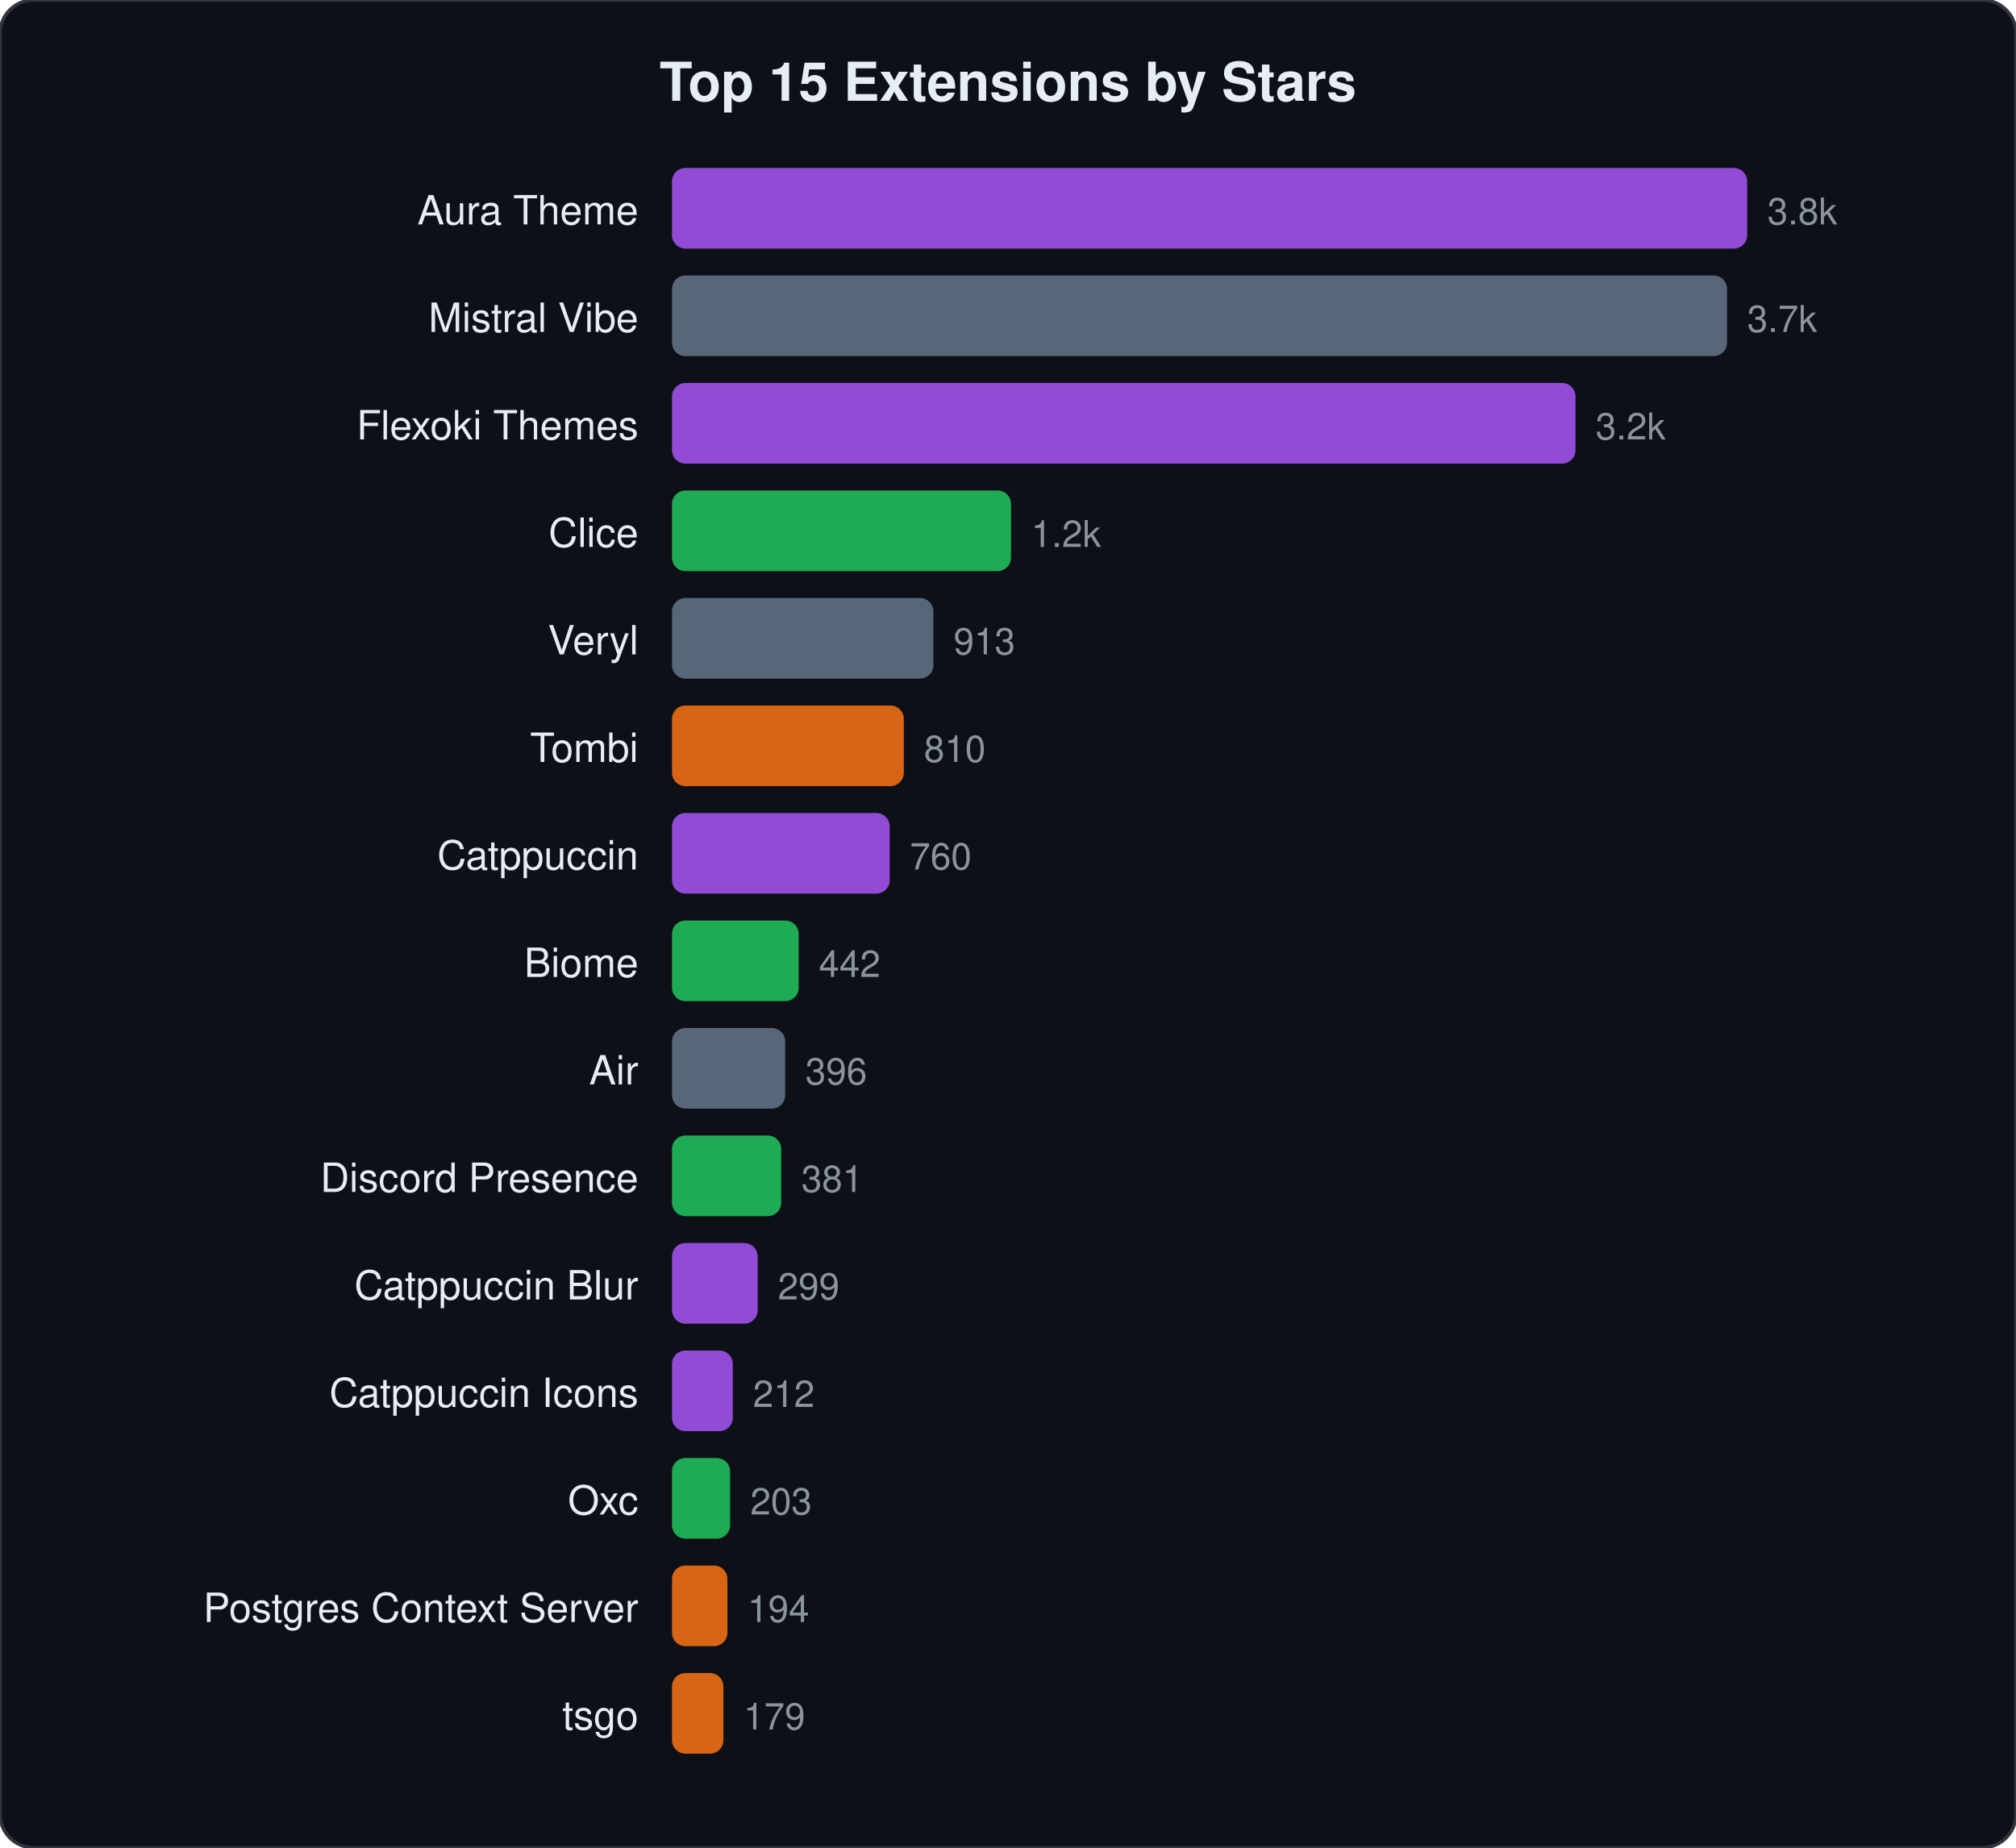
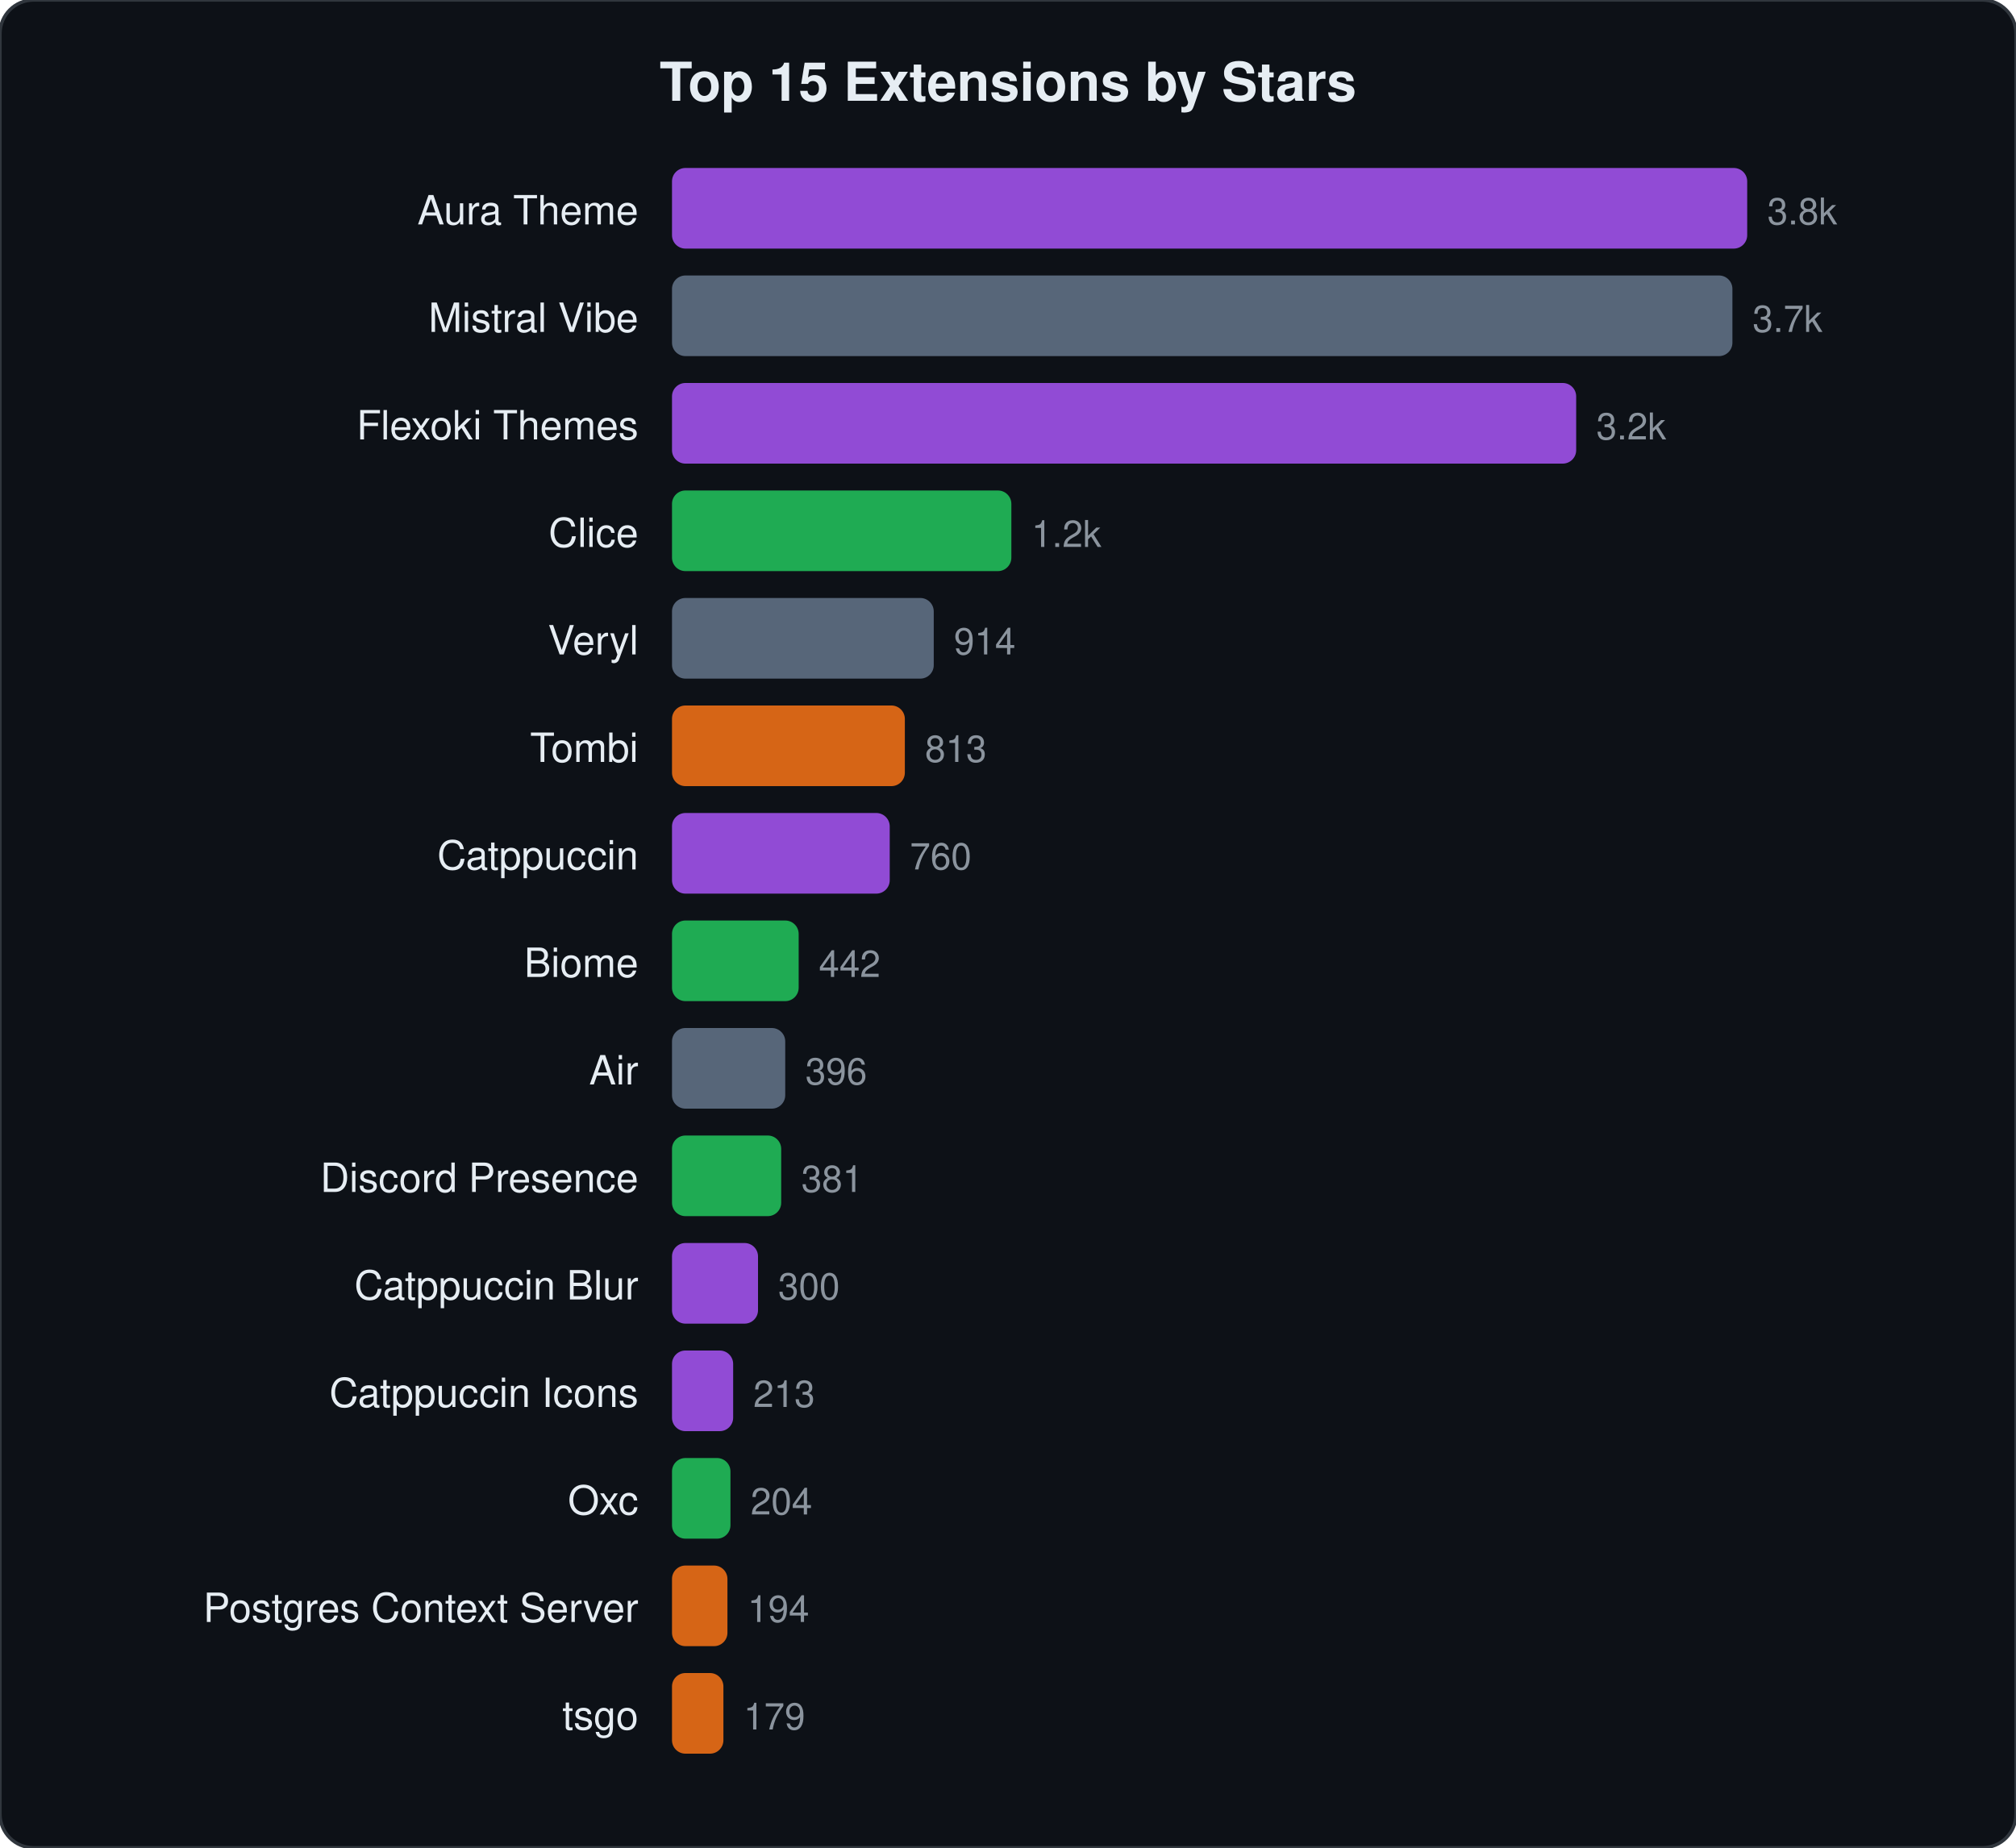
<svg xmlns="http://www.w3.org/2000/svg" viewBox="0 0 600 550" width="600" height="550">
  <style>text{font-family:-apple-system,BlinkMacSystemFont,"Segoe UI",Helvetica,Arial,sans-serif;fill:#e6edf3}.name{font-size:12px}.stars{font-size:11px;fill:#8b949e}.title{font-size:16px;font-weight:600}</style>
  <rect width="600" height="550" rx="10" fill="#0d1117" stroke="#30363d" stroke-width="1" />
  <text x="300" y="30" text-anchor="middle" class="title">Top 15 Extensions by Stars</text>
  <text x="190" y="66.8" text-anchor="end" class="name">Aura Theme</text>
  <rect x="200" y="50.0" width="320.0" height="24" rx="4" fill="#a855f7" opacity="0.85" />
  <text x="526.0" y="66.8" class="stars">3.8k</text>
  <text x="190" y="98.8" text-anchor="end" class="name">Mistral Vibe</text>
-   <rect x="200" y="82.0" width="314.0" height="24" rx="4" fill="#64748b" opacity="0.85" />
-   <text x="520.0" y="98.8" class="stars">3.7k</text>
+   <rect x="200" y="82.0" width="315.6" height="24" rx="4" fill="#64748b" opacity="0.85" />
+   <text x="521.6" y="98.8" class="stars">3.7k</text>
  <text x="190" y="130.8" text-anchor="end" class="name">Flexoki Themes</text>
-   <rect x="200" y="114.0" width="268.9" height="24" rx="4" fill="#a855f7" opacity="0.85" />
-   <text x="474.9" y="130.8" class="stars">3.2k</text>
+   <rect x="200" y="114.0" width="269.1" height="24" rx="4" fill="#a855f7" opacity="0.85" />
+   <text x="475.1" y="130.8" class="stars">3.2k</text>
  <text x="190" y="162.8" text-anchor="end" class="name">Clice</text>
-   <rect x="200" y="146.0" width="100.9" height="24" rx="4" fill="#22c55e" opacity="0.85" />
-   <text x="306.9" y="162.8" class="stars">1.2k</text>
+   <rect x="200" y="146.0" width="101.0" height="24" rx="4" fill="#22c55e" opacity="0.85" />
+   <text x="307.0" y="162.8" class="stars">1.2k</text>
  <text x="190" y="194.8" text-anchor="end" class="name">Veryl</text>
-   <rect x="200" y="178.0" width="77.8" height="24" rx="4" fill="#64748b" opacity="0.85" />
-   <text x="283.8" y="194.8" class="stars">913</text>
+   <rect x="200" y="178.0" width="77.9" height="24" rx="4" fill="#64748b" opacity="0.85" />
+   <text x="283.9" y="194.8" class="stars">914</text>
  <text x="190" y="226.8" text-anchor="end" class="name">Tombi</text>
-   <rect x="200" y="210.0" width="69.0" height="24" rx="4" fill="#f97316" opacity="0.85" />
-   <text x="275.0" y="226.8" class="stars">810</text>
+   <rect x="200" y="210.0" width="69.3" height="24" rx="4" fill="#f97316" opacity="0.85" />
+   <text x="275.3" y="226.8" class="stars">813</text>
  <text x="190" y="258.8" text-anchor="end" class="name">Catppuccin</text>
  <rect x="200" y="242.0" width="64.8" height="24" rx="4" fill="#a855f7" opacity="0.85" />
  <text x="270.8" y="258.8" class="stars">760</text>
  <text x="190" y="290.8" text-anchor="end" class="name">Biome</text>
  <rect x="200" y="274.0" width="37.7" height="24" rx="4" fill="#22c55e" opacity="0.85" />
  <text x="243.7" y="290.8" class="stars">442</text>
  <text x="190" y="322.8" text-anchor="end" class="name">Air</text>
  <rect x="200" y="306.0" width="33.7" height="24" rx="4" fill="#64748b" opacity="0.85" />
  <text x="239.7" y="322.8" class="stars">396</text>
  <text x="190" y="354.8" text-anchor="end" class="name">Discord Presence</text>
  <rect x="200" y="338.0" width="32.5" height="24" rx="4" fill="#22c55e" opacity="0.85" />
  <text x="238.5" y="354.8" class="stars">381</text>
  <text x="190" y="386.8" text-anchor="end" class="name">Catppuccin Blur</text>
-   <rect x="200" y="370.0" width="25.5" height="24" rx="4" fill="#a855f7" opacity="0.85" />
-   <text x="231.5" y="386.8" class="stars">299</text>
+   <rect x="200" y="370.0" width="25.6" height="24" rx="4" fill="#a855f7" opacity="0.85" />
+   <text x="231.6" y="386.8" class="stars">300</text>
  <text x="190" y="418.8" text-anchor="end" class="name">Catppuccin Icons</text>
-   <rect x="200" y="402.0" width="18.1" height="24" rx="4" fill="#a855f7" opacity="0.85" />
-   <text x="224.1" y="418.8" class="stars">212</text>
+   <rect x="200" y="402.0" width="18.2" height="24" rx="4" fill="#a855f7" opacity="0.85" />
+   <text x="224.2" y="418.8" class="stars">213</text>
  <text x="190" y="450.8" text-anchor="end" class="name">Oxc</text>
-   <rect x="200" y="434.0" width="17.3" height="24" rx="4" fill="#22c55e" opacity="0.85" />
-   <text x="223.3" y="450.8" class="stars">203</text>
+   <rect x="200" y="434.0" width="17.4" height="24" rx="4" fill="#22c55e" opacity="0.85" />
+   <text x="223.4" y="450.8" class="stars">204</text>
  <text x="190" y="482.8" text-anchor="end" class="name">Postgres Context Server</text>
  <rect x="200" y="466.0" width="16.5" height="24" rx="4" fill="#f97316" opacity="0.85" />
  <text x="222.5" y="482.8" class="stars">194</text>
  <text x="190" y="514.8" text-anchor="end" class="name">tsgo</text>
  <rect x="200" y="498.0" width="15.3" height="24" rx="4" fill="#f97316" opacity="0.85" />
  <text x="221.3" y="514.8" class="stars">179</text>
</svg>
